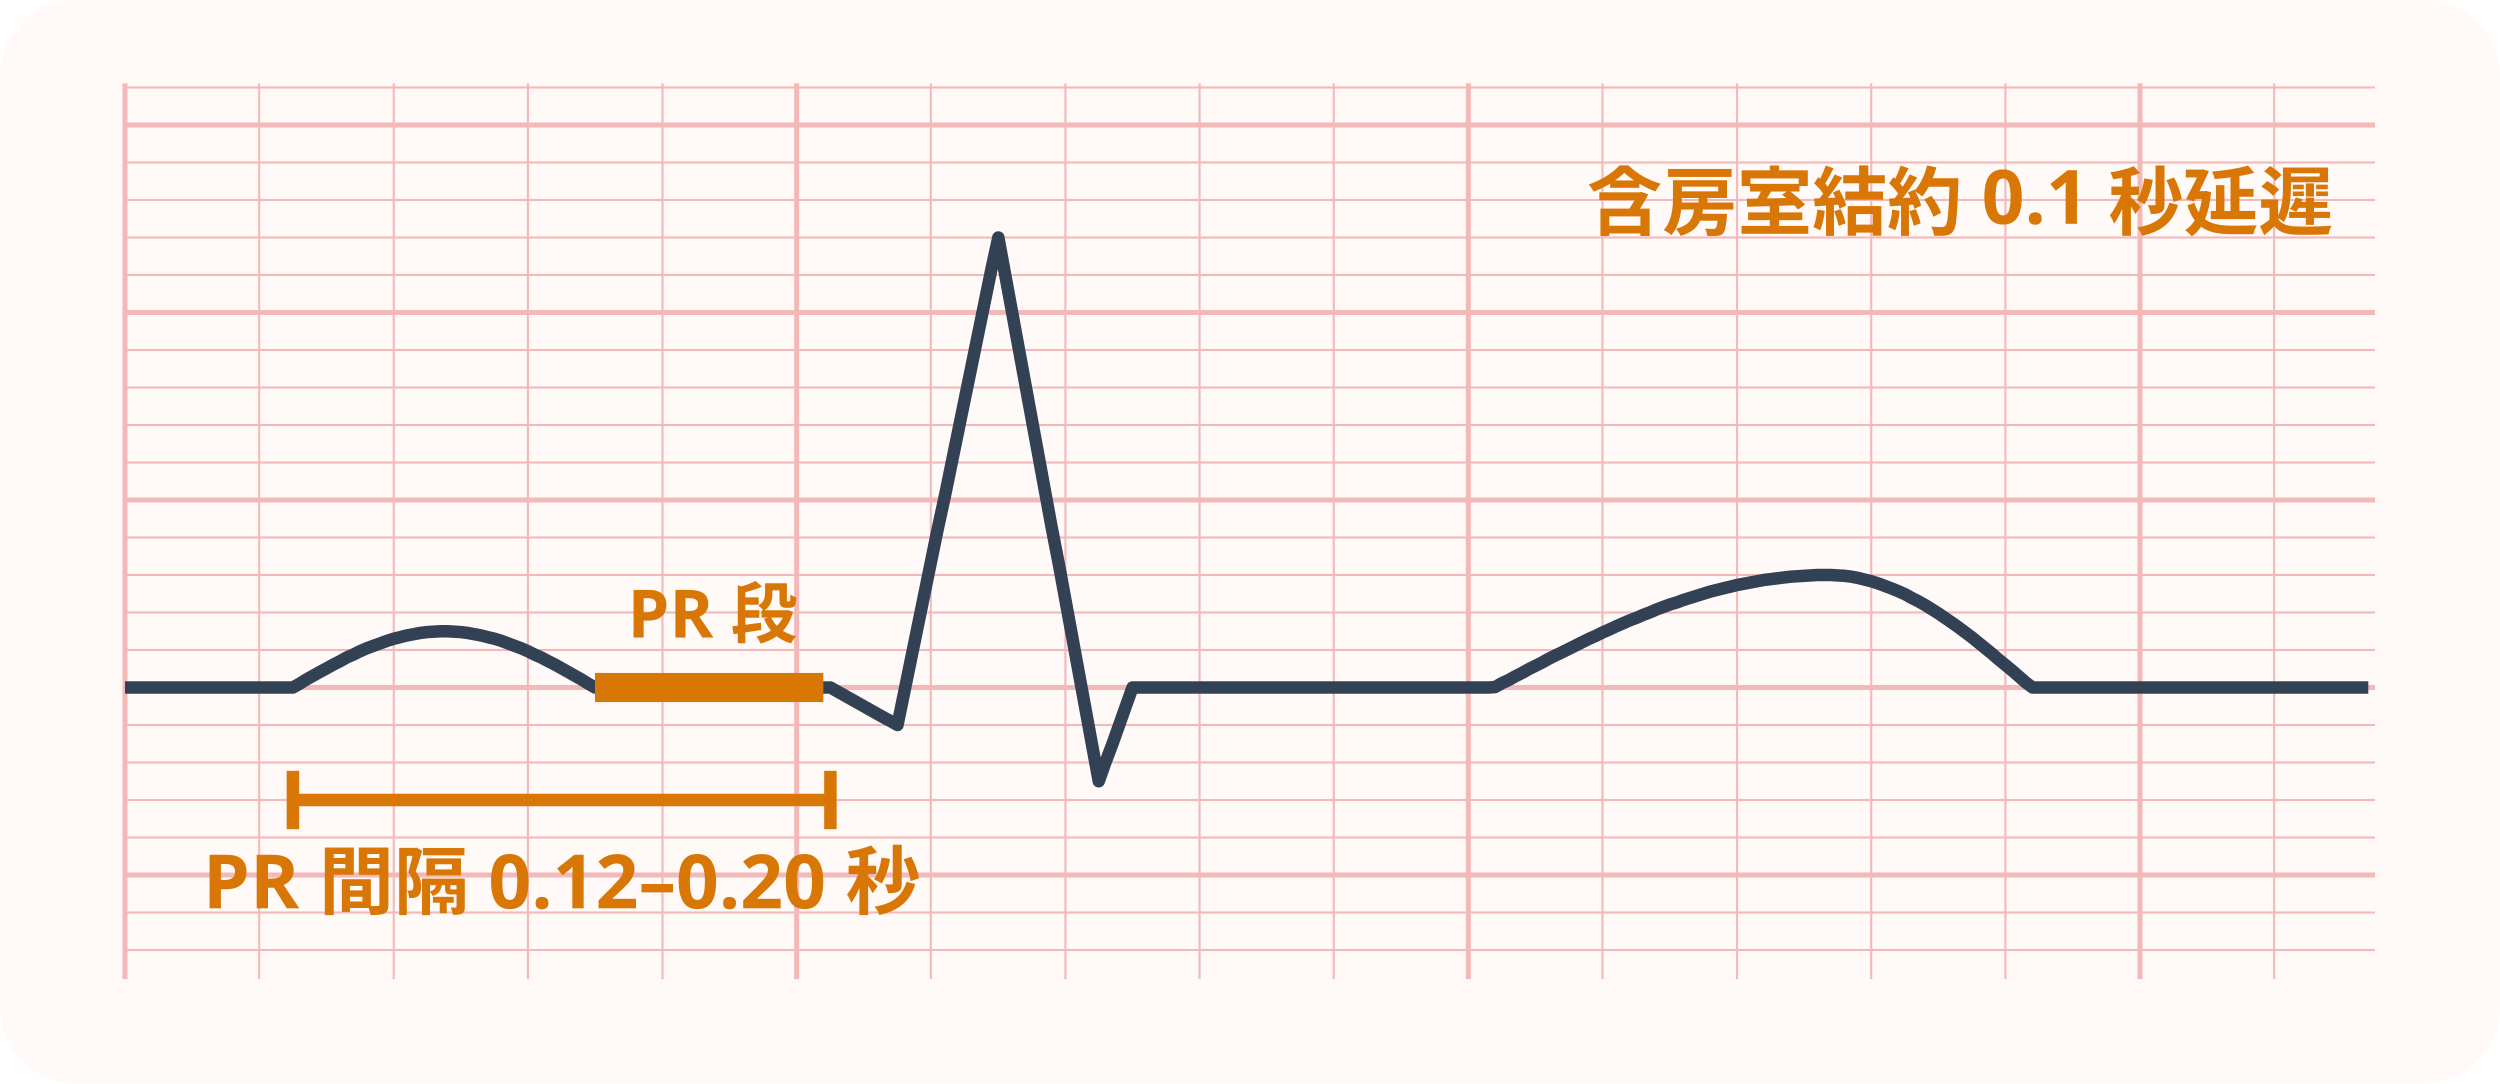
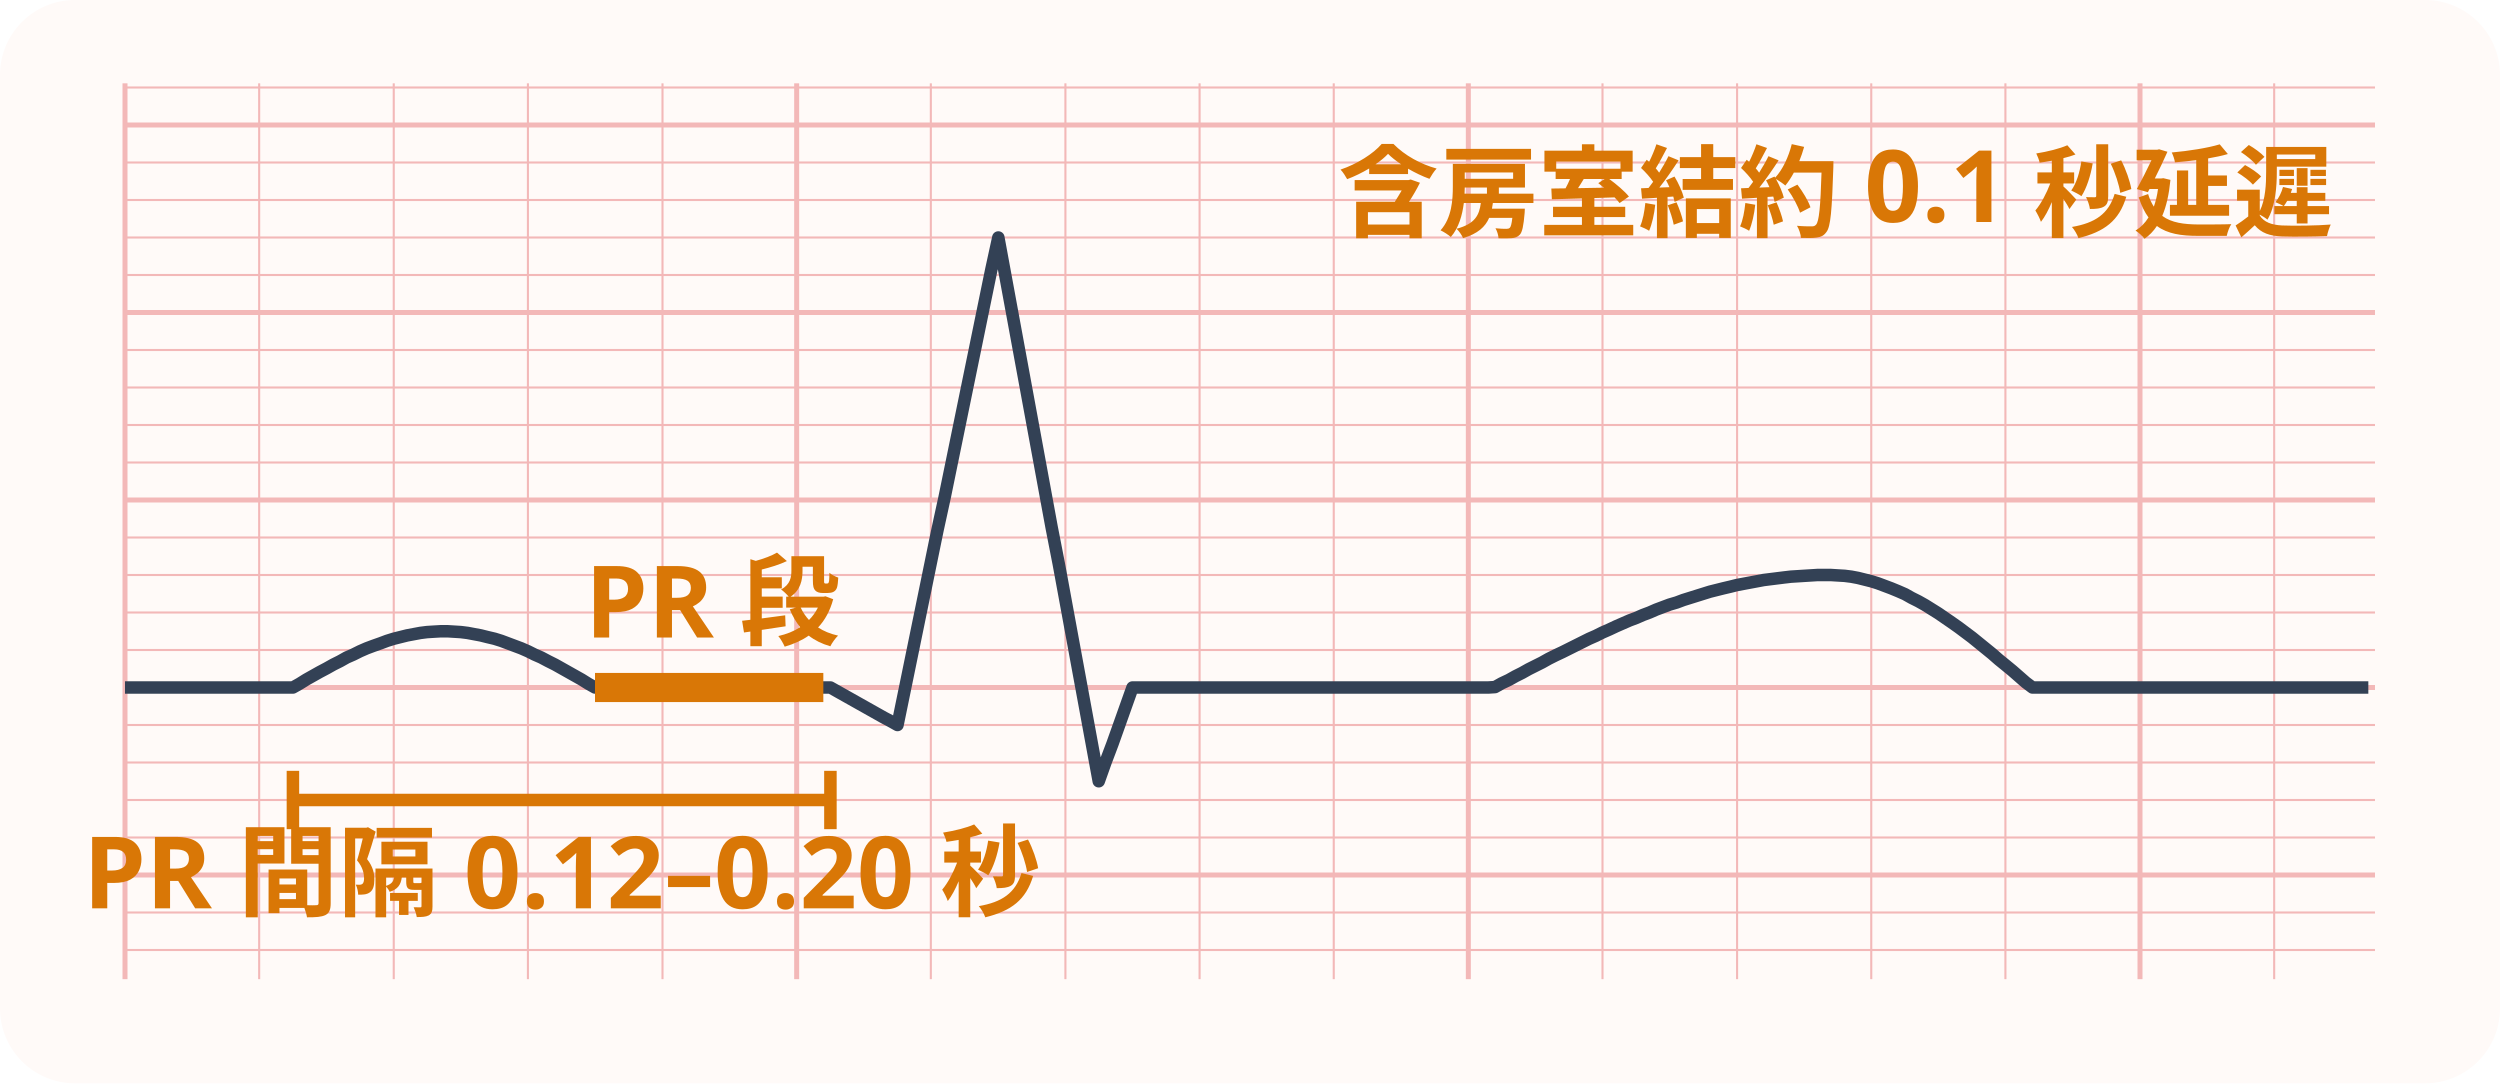
<svg xmlns="http://www.w3.org/2000/svg" viewBox="0 0 600 260" role="img" aria-label="PR 間隔：P 波起點到 QRS 起點">
  <rect width="600" height="260" rx="18" fill="#fffaf8" />
  <line x1="30.0" y1="20" x2="30.0" y2="235" stroke="#f3b8b8" stroke-width="1.2" />
  <line x1="62.2" y1="20" x2="62.2" y2="235" stroke="#f3b8b8" stroke-width="0.5" />
  <line x1="94.5" y1="20" x2="94.5" y2="235" stroke="#f3b8b8" stroke-width="0.5" />
  <line x1="126.7" y1="20" x2="126.7" y2="235" stroke="#f3b8b8" stroke-width="0.5" />
  <line x1="159.0" y1="20" x2="159.0" y2="235" stroke="#f3b8b8" stroke-width="0.5" />
  <line x1="191.2" y1="20" x2="191.2" y2="235" stroke="#f3b8b8" stroke-width="1.2" />
  <line x1="223.4" y1="20" x2="223.4" y2="235" stroke="#f3b8b8" stroke-width="0.5" />
  <line x1="255.7" y1="20" x2="255.7" y2="235" stroke="#f3b8b8" stroke-width="0.5" />
  <line x1="287.9" y1="20" x2="287.9" y2="235" stroke="#f3b8b8" stroke-width="0.5" />
  <line x1="320.1" y1="20" x2="320.1" y2="235" stroke="#f3b8b8" stroke-width="0.5" />
  <line x1="352.4" y1="20" x2="352.4" y2="235" stroke="#f3b8b8" stroke-width="1.2" />
  <line x1="384.6" y1="20" x2="384.6" y2="235" stroke="#f3b8b8" stroke-width="0.5" />
  <line x1="416.9" y1="20" x2="416.9" y2="235" stroke="#f3b8b8" stroke-width="0.5" />
  <line x1="449.1" y1="20" x2="449.1" y2="235" stroke="#f3b8b8" stroke-width="0.5" />
  <line x1="481.3" y1="20" x2="481.3" y2="235" stroke="#f3b8b8" stroke-width="0.5" />
  <line x1="513.6" y1="20" x2="513.6" y2="235" stroke="#f3b8b8" stroke-width="1.2" />
  <line x1="545.8" y1="20" x2="545.8" y2="235" stroke="#f3b8b8" stroke-width="0.5" />
  <line x1="30" y1="165.0" x2="570" y2="165.0" stroke="#f3b8b8" stroke-width="1.2" />
  <line x1="30" y1="156.0" x2="570" y2="156.0" stroke="#f3b8b8" stroke-width="0.5" />
  <line x1="30" y1="147.0" x2="570" y2="147.0" stroke="#f3b8b8" stroke-width="0.5" />
  <line x1="30" y1="138.0" x2="570" y2="138.0" stroke="#f3b8b8" stroke-width="0.5" />
  <line x1="30" y1="129.0" x2="570" y2="129.0" stroke="#f3b8b8" stroke-width="0.5" />
  <line x1="30" y1="120.0" x2="570" y2="120.0" stroke="#f3b8b8" stroke-width="1.2" />
  <line x1="30" y1="111.0" x2="570" y2="111.0" stroke="#f3b8b8" stroke-width="0.5" />
  <line x1="30" y1="102.0" x2="570" y2="102.0" stroke="#f3b8b8" stroke-width="0.5" />
  <line x1="30" y1="93.0" x2="570" y2="93.0" stroke="#f3b8b8" stroke-width="0.5" />
  <line x1="30" y1="84.0" x2="570" y2="84.0" stroke="#f3b8b8" stroke-width="0.5" />
  <line x1="30" y1="75.0" x2="570" y2="75.0" stroke="#f3b8b8" stroke-width="1.2" />
  <line x1="30" y1="66.0" x2="570" y2="66.0" stroke="#f3b8b8" stroke-width="0.5" />
  <line x1="30" y1="57.0" x2="570" y2="57.0" stroke="#f3b8b8" stroke-width="0.5" />
  <line x1="30" y1="48.0" x2="570" y2="48.0" stroke="#f3b8b8" stroke-width="0.5" />
  <line x1="30" y1="39.0" x2="570" y2="39.0" stroke="#f3b8b8" stroke-width="0.5" />
  <line x1="30" y1="30.0" x2="570" y2="30.0" stroke="#f3b8b8" stroke-width="1.2" />
  <line x1="30" y1="21.0" x2="570" y2="21.0" stroke="#f3b8b8" stroke-width="0.5" />
  <line x1="30" y1="165.0" x2="570" y2="165.0" stroke="#f3b8b8" stroke-width="1.2" />
  <line x1="30" y1="174.0" x2="570" y2="174.0" stroke="#f3b8b8" stroke-width="0.5" />
  <line x1="30" y1="183.0" x2="570" y2="183.0" stroke="#f3b8b8" stroke-width="0.5" />
  <line x1="30" y1="192.0" x2="570" y2="192.0" stroke="#f3b8b8" stroke-width="0.5" />
  <line x1="30" y1="201.0" x2="570" y2="201.0" stroke="#f3b8b8" stroke-width="0.5" />
  <line x1="30" y1="210.0" x2="570" y2="210.0" stroke="#f3b8b8" stroke-width="1.2" />
  <line x1="30" y1="219.0" x2="570" y2="219.0" stroke="#f3b8b8" stroke-width="0.5" />
  <line x1="30" y1="228.0" x2="570" y2="228.0" stroke="#f3b8b8" stroke-width="0.5" />
  <polyline fill="none" stroke="#334155" stroke-width="3" stroke-linejoin="round" points="30.0,165.0 31.6,165.0 33.2,165.0 34.8,165.0 36.4,165.0 38.1,165.0 39.7,165.0 41.3,165.0 42.9,165.0 44.5,165.0 46.1,165.0 47.7,165.0 49.3,165.0 51.0,165.0 52.6,165.0 54.2,165.0 55.8,165.0 57.4,165.0 59.0,165.0 60.6,165.0 62.2,165.0 63.9,165.0 65.5,165.0 67.1,165.0 68.7,165.0 70.3,165.0 71.9,164.1 73.5,163.1 75.1,162.2 76.7,161.3 78.4,160.4 80.0,159.5 81.6,158.7 83.2,157.8 84.8,157.1 86.4,156.3 88.0,155.6 89.6,155.0 91.3,154.4 92.9,153.8 94.5,153.3 96.1,152.9 97.7,152.5 99.3,152.2 100.9,151.9 102.5,151.7 104.1,151.6 105.8,151.5 107.4,151.5 109.0,151.6 110.6,151.7 112.2,151.9 113.8,152.2 115.4,152.5 117.0,152.9 118.7,153.3 120.3,153.8 121.9,154.4 123.5,155.0 125.1,155.6 126.7,156.3 128.3,157.1 129.9,157.8 131.6,158.7 133.2,159.5 134.8,160.4 136.4,161.3 138.0,162.2 139.6,163.1 141.2,164.1 142.8,165.0 144.4,165.0 146.1,165.0 147.7,165.0 149.3,165.0 150.9,165.0 152.5,165.0 154.1,165.0 155.7,165.0 157.3,165.0 159.0,165.0 160.6,165.0 162.2,165.0 163.8,165.0 165.4,165.0 167.0,165.0 168.6,165.0 170.2,165.0 171.9,165.0 173.5,165.0 175.1,165.0 176.7,165.0 178.3,165.0 179.9,165.0 181.5,165.0 183.1,165.0 184.7,165.0 186.4,165.0 188.0,165.0 189.6,165.0 191.2,165.0 192.8,165.0 194.4,165.0 196.0,165.0 197.6,165.0 199.3,165.0 200.9,165.9 202.5,166.8 204.1,167.7 205.7,168.6 207.3,169.5 208.9,170.4 210.5,171.3 212.1,172.2 213.8,173.1 215.4,174.0 217.0,166.2 218.6,158.4 220.2,150.6 221.8,142.8 223.4,135.0 225.0,127.2 226.7,119.4 228.3,111.6 229.9,103.8 231.5,96.0 233.1,88.2 234.7,80.4 236.3,72.6 237.9,64.8 239.6,57.0 241.2,65.7 242.8,74.4 244.4,83.1 246.0,91.8 247.6,100.5 249.2,109.2 250.8,117.9 252.4,126.6 254.1,135.3 255.7,144.0 257.3,152.7 258.9,161.4 260.5,170.1 262.1,178.8 263.7,187.5 265.3,183.0 267.0,178.5 268.6,174.0 270.2,169.5 271.8,165.0 273.4,165.0 275.0,165.0 276.6,165.0 278.2,165.0 279.9,165.0 281.5,165.0 283.1,165.0 284.7,165.0 286.3,165.0 287.9,165.0 289.5,165.0 291.1,165.0 292.7,165.0 294.4,165.0 296.0,165.0 297.6,165.0 299.2,165.0 300.8,165.0 302.4,165.0 304.0,165.0 305.6,165.0 307.3,165.0 308.9,165.0 310.5,165.0 312.1,165.0 313.7,165.0 315.3,165.0 316.9,165.0 318.5,165.0 320.1,165.0 321.8,165.0 323.4,165.0 325.0,165.0 326.6,165.0 328.2,165.0 329.8,165.0 331.4,165.0 333.0,165.0 334.7,165.0 336.3,165.0 337.9,165.0 339.5,165.0 341.1,165.0 342.7,165.0 344.3,165.0 345.9,165.0 347.6,165.0 349.2,165.0 350.8,165.0 352.4,165.0 354.0,165.0 355.6,165.0 357.2,165.0 358.8,164.9 360.4,164.0 362.1,163.2 363.7,162.3 365.3,161.5 366.9,160.6 368.5,159.8 370.1,159.0 371.7,158.1 373.3,157.3 375.0,156.5 376.6,155.7 378.2,154.9 379.8,154.1 381.4,153.3 383.0,152.6 384.6,151.8 386.2,151.1 387.9,150.3 389.5,149.6 391.1,148.9 392.7,148.3 394.3,147.6 395.9,147.0 397.5,146.3 399.1,145.7 400.7,145.1 402.4,144.6 404.0,144.0 405.6,143.5 407.2,143.0 408.8,142.5 410.4,142.0 412.0,141.6 413.6,141.2 415.3,140.8 416.9,140.4 418.5,140.1 420.1,139.8 421.7,139.5 423.3,139.2 424.9,139.0 426.5,138.8 428.1,138.6 429.8,138.4 431.4,138.3 433.0,138.2 434.6,138.1 436.2,138.0 437.8,138.0 439.4,138.0 441.0,138.1 442.7,138.2 444.3,138.4 445.9,138.7 447.5,139.1 449.1,139.5 450.7,140.0 452.3,140.6 453.9,141.2 455.6,141.9 457.2,142.6 458.8,143.5 460.4,144.3 462.0,145.2 463.6,146.2 465.2,147.2 466.8,148.3 468.4,149.4 470.1,150.6 471.7,151.8 473.3,153.0 474.9,154.3 476.5,155.6 478.1,156.9 479.7,158.3 481.3,159.6 483.0,161.0 484.6,162.4 486.2,163.8 487.8,165.0 489.4,165.0 491.0,165.0 492.6,165.0 494.2,165.0 495.9,165.0 497.5,165.0 499.1,165.0 500.7,165.0 502.3,165.0 503.9,165.0 505.5,165.0 507.1,165.0 508.7,165.0 510.4,165.0 512.0,165.0 513.6,165.0 515.2,165.0 516.8,165.0 518.4,165.0 520.0,165.0 521.6,165.0 523.3,165.0 524.9,165.0 526.5,165.0 528.1,165.0 529.7,165.0 531.3,165.0 532.9,165.0 534.5,165.0 536.1,165.0 537.8,165.0 539.4,165.0 541.0,165.0 542.6,165.0 544.2,165.0 545.8,165.0 547.4,165.0 549.0,165.0 550.7,165.0 552.3,165.0 553.9,165.0 555.5,165.0 557.1,165.0 558.7,165.0 560.3,165.0 561.9,165.0 563.6,165.0 565.2,165.0 566.8,165.0 568.4,165.0" />
  <polyline fill="none" stroke="#d97706" stroke-width="7" stroke-linejoin="round" points="142.8,165.0 144.4,165.0 146.1,165.0 147.7,165.0 149.3,165.0 150.9,165.0 152.5,165.0 154.1,165.0 155.7,165.0 157.3,165.0 159.0,165.0 160.6,165.0 162.2,165.0 163.8,165.0 165.4,165.0 167.0,165.0 168.6,165.0 170.2,165.0 171.9,165.0 173.5,165.0 175.1,165.0 176.7,165.0 178.3,165.0 179.9,165.0 181.5,165.0 183.1,165.0 184.7,165.0 186.4,165.0 188.0,165.0 189.6,165.0 191.2,165.0 192.8,165.0 194.4,165.0 196.0,165.0 197.6,165.0" />
  <path d="M70.3 185V199M70.3 192H199.3M199.3 185V199" stroke="#d97706" stroke-width="3" fill="none" />
-   <text x="134.8" y="218.0" font-size="18" fill="#d97706" text-anchor="middle" font-family="sans-serif" font-weight="bold">PR 間隔 0.12–0.20 秒</text>
-   <text x="171.0" y="153.0" font-size="16" fill="#d97706" text-anchor="middle" font-family="sans-serif" font-weight="bold">PR 段</text>
-   <text x="560.0" y="55.0" font-size="18" fill="#d97706" text-anchor="end" font-family="sans-serif" font-weight="bold">含房室結約 0.1 秒延遲</text>
+   <text x="134.8" y="218.0" font-size="24" fill="#d97706" text-anchor="middle" font-family="sans-serif" font-weight="bold">PR 間隔 0.12–0.20 秒</text>
+   <text x="171.0" y="153.0" font-size="24" fill="#d97706" text-anchor="middle" font-family="sans-serif" font-weight="bold">PR 段</text>
+   <text x="560.0" y="55.0" font-size="24" fill="#d97706" text-anchor="end" font-family="sans-serif" font-weight="bold">含房室結約 0.1 秒延遲</text>
</svg>
